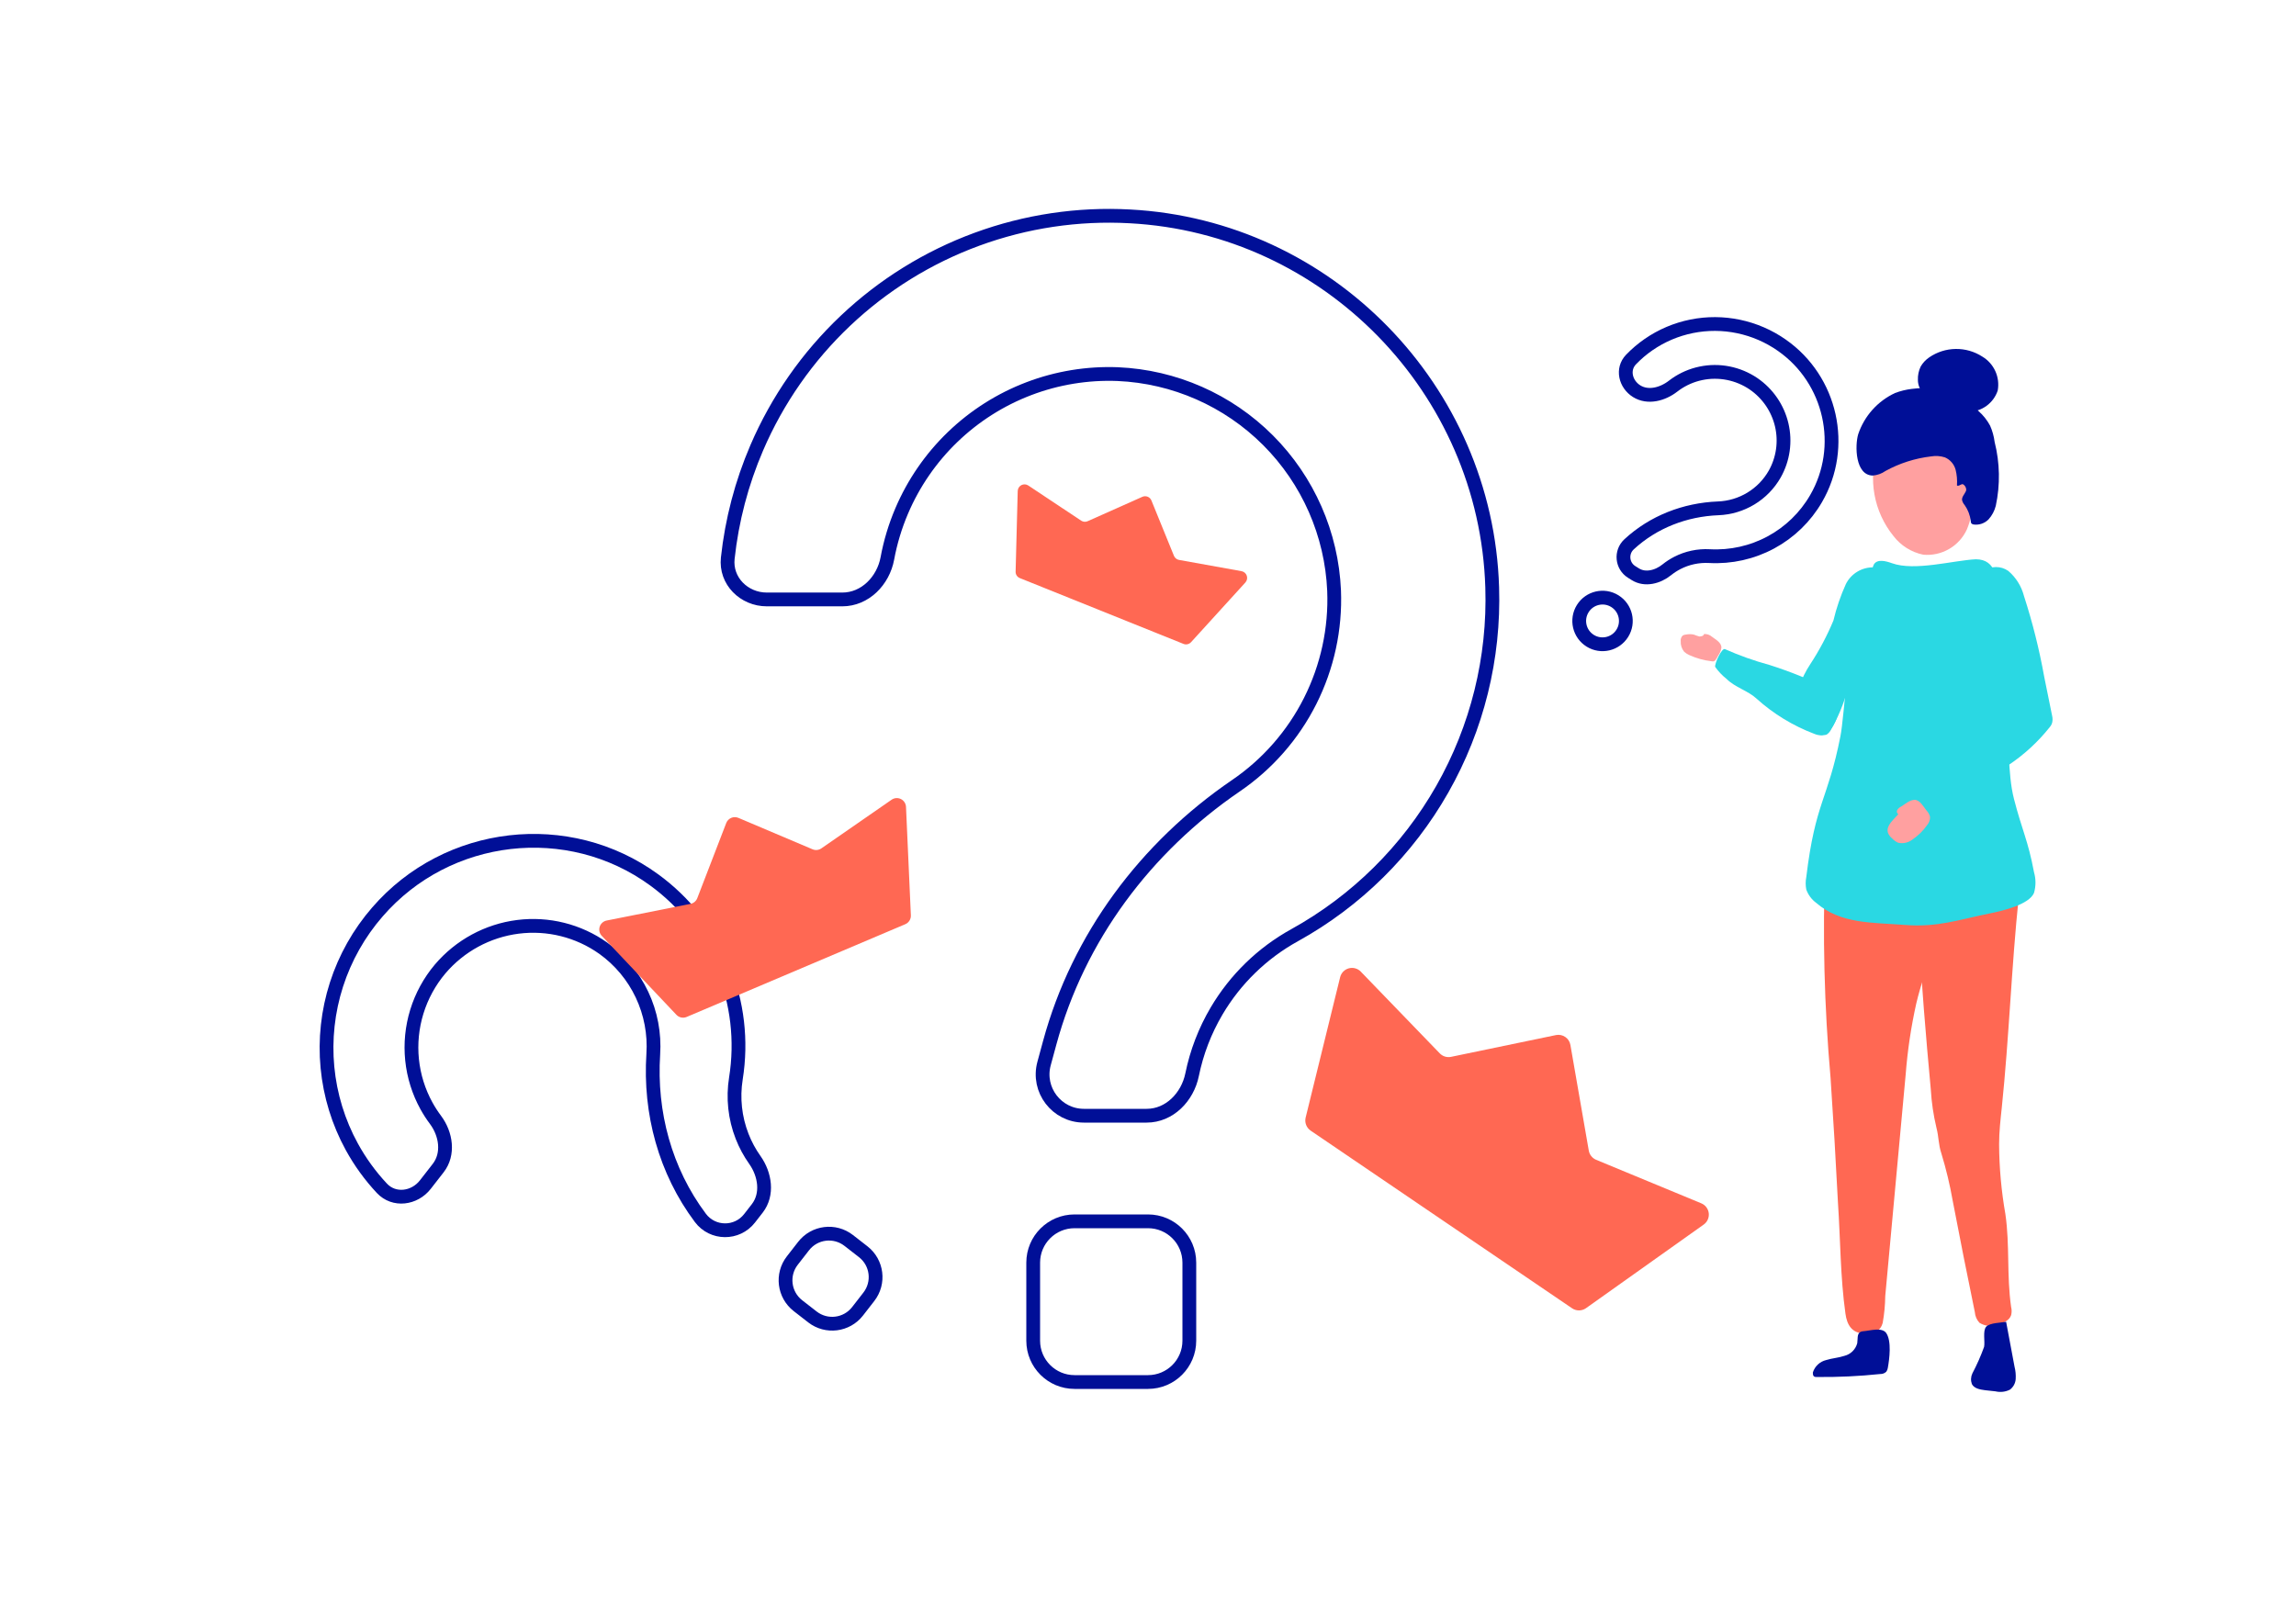
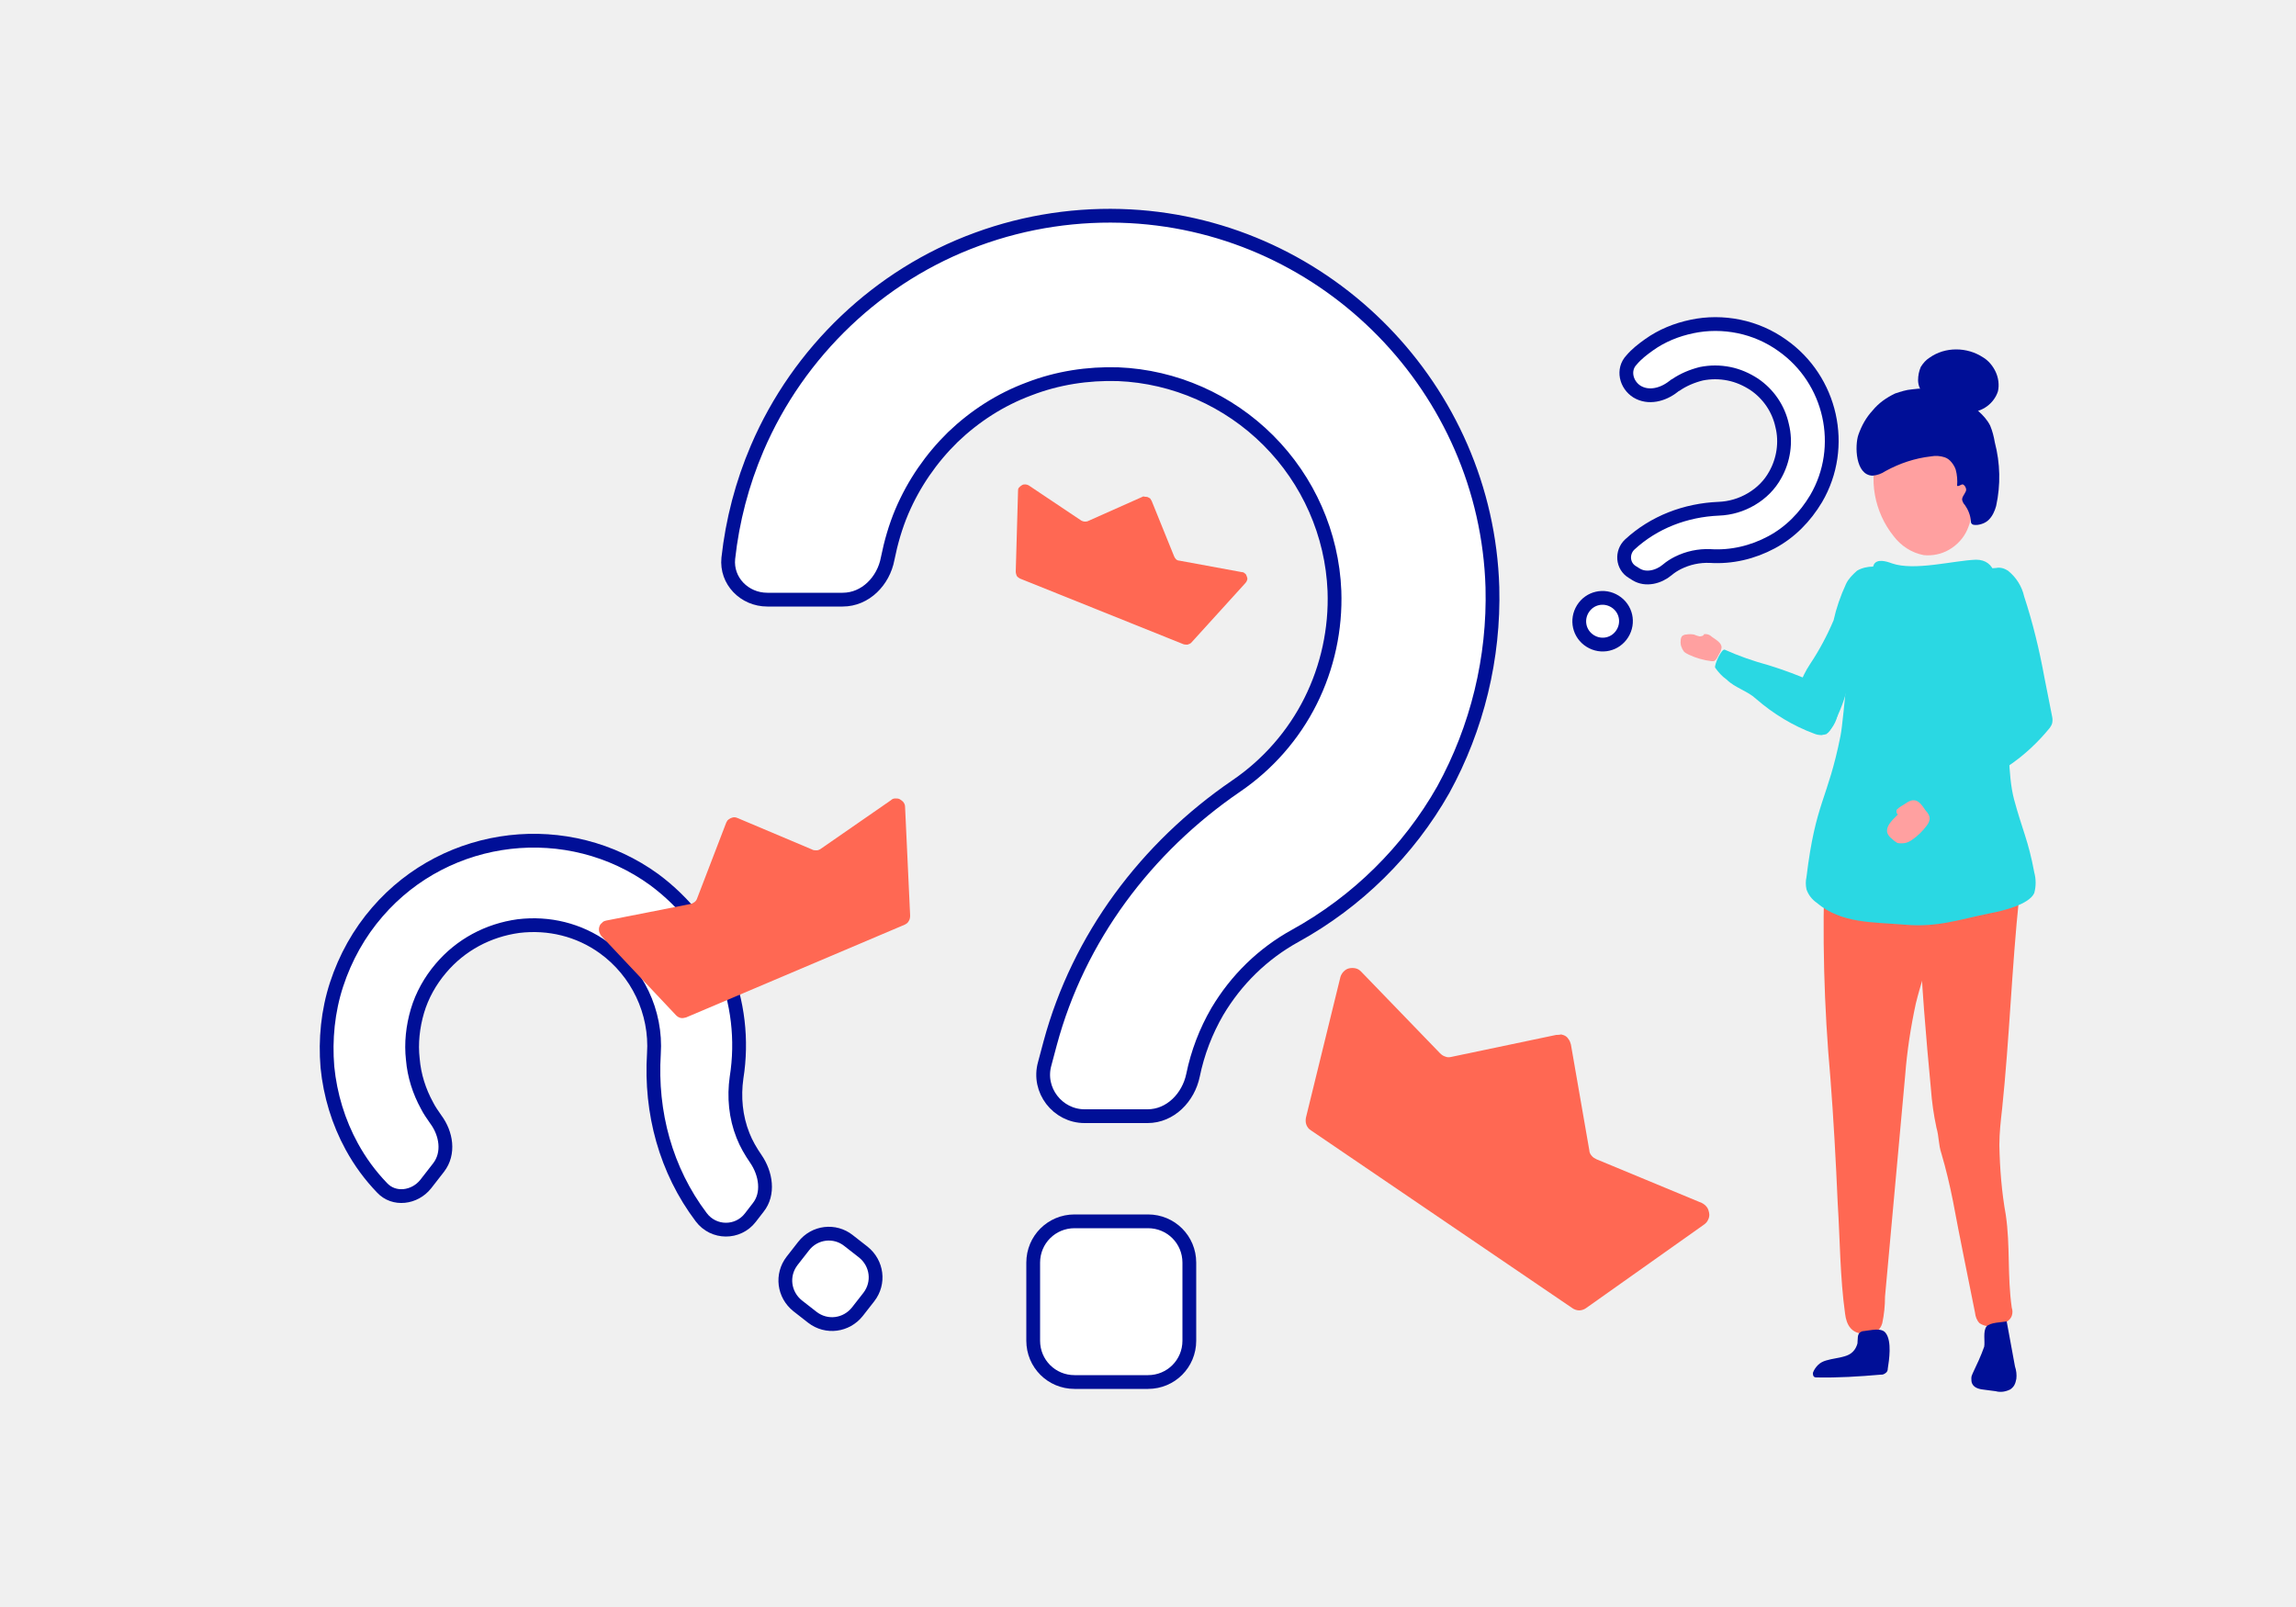
- <svg xmlns="http://www.w3.org/2000/svg" width="500" height="350" viewBox="0 0 500 350" fill="none">
-   <rect width="500" height="350" fill="white" />
-   <path d="M373.24 144.023C373.081 144.069 372.913 144.069 372.754 144.023C371.054 143.829 369.396 143.368 367.841 142.656C367.44 142.48 367.072 142.237 366.752 141.938C366.222 141.287 365.957 140.459 366.01 139.621C365.983 139.4 366.009 139.176 366.086 138.966C366.162 138.757 366.287 138.569 366.451 138.417C366.659 138.286 366.899 138.214 367.146 138.208C367.711 138.092 368.295 138.092 368.861 138.208C369.255 138.368 369.657 138.507 370.066 138.625C370.483 138.625 371.016 138.509 371.085 138.093C371.395 138.069 371.707 138.108 372.001 138.208C372.296 138.307 372.568 138.465 372.8 138.672C373.565 139.251 374.955 139.969 374.862 141.104C374.791 141.58 374.626 142.037 374.376 142.448C374.051 142.865 373.75 143.814 373.24 144.023Z" fill="#FFA0A0" />
-   <path d="M395.139 159.845C395.636 160.058 396.173 160.161 396.714 160.146C397.142 160.055 397.547 159.878 397.905 159.628C398.263 159.377 398.568 159.057 398.8 158.687C400.057 156.955 400.604 154.808 400.329 152.687C400.281 152.105 400.082 151.546 399.75 151.065C399.34 150.601 398.823 150.243 398.244 150.023C394.064 147.96 389.734 146.218 385.29 144.81C381.994 143.914 378.772 142.768 375.65 141.382C374.932 141.034 373.333 144.648 373.518 145.25C374.223 146.245 375.066 147.134 376.021 147.891C377.828 149.698 380.656 150.44 382.463 152.107C386.166 155.457 390.466 158.082 395.139 159.845Z" fill="#2AD8E3" />
-   <path d="M401.975 127.205C400.82 129.761 399.912 132.422 399.263 135.151C397.88 138.475 396.189 141.662 394.212 144.672C392.223 147.686 391.02 151.151 390.713 154.749C390.644 155.509 390.797 156.274 391.153 156.949C391.624 157.573 392.246 158.067 392.96 158.386L395.44 159.66C395.778 159.881 396.16 160.027 396.56 160.087C396.96 160.147 397.369 160.12 397.757 160.007C398.095 159.796 398.38 159.511 398.591 159.173C400.285 156.275 401.572 153.157 402.415 149.907C404.269 144.579 407.049 139.598 409.367 134.456C410.919 131.004 414.326 124.425 407.999 123.568C406.754 123.542 405.526 123.87 404.46 124.514C403.393 125.157 402.531 126.091 401.975 127.205Z" fill="#2AD8E3" />
-   <path d="M420.467 237.241C420.63 240.059 421.041 242.857 421.695 245.604C422.251 247.735 422.089 249.171 422.784 251.256C423.812 254.623 424.633 258.05 425.24 261.518C426.785 269.611 428.392 277.696 430.06 285.773C430.122 286.635 430.473 287.451 431.057 288.089C431.68 288.481 432.387 288.72 433.12 288.784C433.854 288.848 434.592 288.737 435.274 288.46C436.386 288.066 437.591 287.556 437.962 286.444C438.113 285.859 438.113 285.246 437.962 284.661C436.966 277.711 437.707 271.248 436.711 264.414C435.829 259.388 435.371 254.297 435.344 249.194C435.344 246.553 435.645 243.913 435.923 241.295C437.522 225.959 438.032 210.601 439.631 195.265C439.788 194.478 439.673 193.662 439.306 192.948C438.845 192.415 438.216 192.055 437.522 191.929C432.698 190.499 427.581 190.371 422.691 191.558C420.582 192.068 418.613 192.323 417.918 194.454C417.548 197.059 417.548 199.703 417.918 202.307C418.358 213.936 419.401 225.589 420.467 237.241Z" fill="#FF6853" />
-   <path d="M398.638 234.716C397.267 219.196 396.88 203.606 397.479 188.037C397.413 186.703 397.788 185.385 398.545 184.285C399.934 183.01 401.758 182.314 403.643 182.339C407.188 181.722 410.808 181.66 414.372 182.153C416.11 182.382 417.767 183.023 419.206 184.022C420.645 185.021 421.824 186.351 422.645 187.898C423.359 189.983 423.535 192.214 423.155 194.385C422.717 198.434 421.942 202.441 420.837 206.361C419.748 210.438 418.288 214.423 417.315 218.523C416.173 223.635 415.399 228.822 414.998 234.044L410.549 282.298C410.526 284.256 410.34 286.208 409.992 288.135C409.529 289.85 408.278 290.452 406.192 290.452C403.272 290.452 402.206 288.529 401.882 286.097C400.77 278.221 400.793 270.02 400.26 262.074C399.796 252.947 399.256 243.828 398.638 234.716Z" fill="#FF6853" />
-   <path d="M423.456 94.588C426.093 97.052 427.954 100.232 428.809 103.738C430.033 107.533 429.86 111.641 428.322 115.321C427.501 117.106 426.146 118.592 424.445 119.576C422.743 120.559 420.778 120.991 418.821 120.811C416.239 120.275 413.936 118.827 412.333 116.734C410.219 114.12 408.799 111.015 408.204 107.707C407.608 104.399 407.857 100.994 408.926 97.808C409.784 95.236 411.244 92.086 413.932 91.414C415.652 91.261 417.386 91.464 419.024 92.01C420.663 92.556 422.171 93.433 423.456 94.588Z" fill="#FFA0A0" />
-   <path d="M407.837 103.576C408.829 103.497 409.782 103.153 410.595 102.58C413.666 100.894 417.033 99.816 420.513 99.406C421.527 99.23 422.568 99.302 423.548 99.615C424.109 99.858 424.608 100.224 425.009 100.684C425.41 101.145 425.702 101.69 425.866 102.279C426.151 103.405 426.253 104.571 426.167 105.73C426.491 105.962 426.885 105.545 427.279 105.452C427.673 105.36 428.415 106.309 428.114 106.981C427.812 107.653 427.187 108.232 427.279 108.927C427.374 109.322 427.565 109.688 427.835 109.993C428.566 111.03 429.028 112.231 429.179 113.491C429.159 113.69 429.217 113.89 429.342 114.047C429.475 114.136 429.625 114.199 429.782 114.232C430.376 114.316 430.981 114.259 431.548 114.065C432.116 113.872 432.63 113.548 433.049 113.12C433.809 112.275 434.35 111.257 434.625 110.155C435.609 105.564 435.521 100.808 434.37 96.255C434.216 95.024 433.88 93.822 433.374 92.688C432.737 91.508 431.898 90.45 430.894 89.561C429.615 88.301 428.173 87.218 426.607 86.341C423.432 84.788 419.867 84.215 416.365 84.696C415.104 84.843 413.866 85.147 412.68 85.599C410.806 86.472 409.128 87.717 407.75 89.258C406.371 90.799 405.321 92.605 404.663 94.564C403.921 97.043 403.991 103.529 407.837 103.576Z" fill="#000F97" />
-   <path d="M417.662 82.75C417.624 81.743 417.831 80.741 418.265 79.831C418.725 79.036 419.358 78.355 420.119 77.839C421.817 76.669 423.825 76.03 425.887 76.001C427.95 75.972 429.974 76.555 431.705 77.677C432.948 78.422 433.934 79.529 434.53 80.85C435.127 82.171 435.305 83.642 435.042 85.067C434.594 86.406 433.739 87.572 432.597 88.402C431.455 89.232 430.082 89.686 428.67 89.7C424.869 89.769 417.686 87.314 417.662 82.75Z" fill="#000F97" />
-   <path d="M412.008 122.664C410.664 122.178 408.857 121.714 408.092 122.896C407.881 123.308 407.747 123.756 407.698 124.216C406.905 127.468 405.755 130.623 404.269 133.622C402.762 137.444 401.604 156.301 400.793 160.331C398.035 174.37 395.347 174.532 393.354 191.026C393.18 191.921 393.18 192.841 393.354 193.736C393.771 194.905 394.53 195.922 395.532 196.655C400.885 201.288 407.791 200.894 414.835 201.45C421.88 202.006 426.422 200.338 433.374 198.925C436.062 198.392 441.878 197.025 442.944 194.477C443.374 193.002 443.374 191.435 442.944 189.96C441.647 183.01 440.326 180.81 438.588 174.022C437.105 168.3 437.777 161.212 436.479 155.49C434.602 147.15 435.529 138.718 435.112 130.17C435.042 126.44 434.834 121.807 430.269 121.807C425.31 122.062 416.944 124.448 412.008 122.664Z" fill="#2AD8E3" />
-   <path d="M432.076 293.348C431.361 295.328 430.509 297.255 429.527 299.116C429.354 299.475 429.255 299.865 429.235 300.263C429.215 300.661 429.275 301.059 429.411 301.433C429.898 302.406 431.172 302.638 432.238 302.777L434.556 303.031C435.617 303.282 436.733 303.151 437.707 302.661C438.069 302.387 438.369 302.038 438.584 301.638C438.8 301.239 438.928 300.797 438.958 300.344C439.013 299.441 438.927 298.534 438.704 297.657C438.101 294.391 437.499 291.147 436.873 287.881C435.807 288.09 433.281 288.09 432.516 288.97C431.752 289.85 432.308 292.236 432.076 293.348Z" fill="#000F97" />
-   <path d="M405.891 289.921C405.635 289.925 405.383 289.98 405.149 290.083C404.361 290.5 404.593 291.658 404.454 292.539C404.28 293.205 403.93 293.812 403.441 294.297C402.952 294.782 402.341 295.127 401.673 295.295C400.376 295.735 398.985 295.805 397.664 296.222C396.995 296.385 396.379 296.718 395.875 297.189C395.372 297.66 394.998 298.252 394.791 298.909C394.791 299.233 394.791 299.627 395.046 299.789C395.198 299.885 395.378 299.926 395.556 299.905C400.199 299.959 404.841 299.742 409.459 299.257C409.703 299.266 409.945 299.226 410.173 299.138C410.4 299.051 410.607 298.917 410.78 298.747C410.949 298.514 411.06 298.244 411.105 297.959C411.452 296.013 411.985 292.052 410.734 290.292C409.761 289.017 407.235 289.828 405.891 289.921Z" fill="#000F97" />
-   <path d="M437.36 124.355C439.028 125.786 440.218 127.694 440.766 129.822C442.63 135.577 444.101 141.451 445.169 147.405L446.907 155.976C447.01 156.434 447.01 156.909 446.907 157.366C446.813 157.725 446.638 158.057 446.397 158.339C443.838 161.567 440.788 164.373 437.36 166.655L424.522 176.153C423.757 176.709 422.807 177.335 421.903 177.01C421.582 176.875 421.291 176.678 421.046 176.431C420.07 175.576 419.213 174.594 418.497 173.512C418.34 173.323 418.25 173.087 418.242 172.841C418.264 172.674 418.321 172.513 418.408 172.37C418.496 172.226 418.613 172.102 418.752 172.007C423.386 167.767 427.65 163.366 431.821 158.756C433.084 157.558 434.052 156.083 434.648 154.447C434.856 153.559 434.95 152.649 434.926 151.737C434.549 144.448 433.368 137.223 431.404 130.193C431.01 128.386 430.222 125.768 431.868 124.448C432.654 123.849 433.61 123.517 434.598 123.501C435.586 123.484 436.554 123.783 437.36 124.355Z" fill="#2AD8E3" />
-   <path d="M414.048 175.644C413.704 175.804 413.408 176.051 413.19 176.362C413.139 176.439 413.103 176.526 413.086 176.617C413.069 176.708 413.07 176.802 413.089 176.892C413.109 176.983 413.146 177.069 413.199 177.145C413.252 177.221 413.32 177.285 413.399 177.335L412.333 178.47C411.591 179.281 410.803 180.3 411.128 181.343C411.306 181.823 411.61 182.247 412.008 182.57C412.388 182.98 412.845 183.311 413.352 183.543C413.898 183.667 414.464 183.667 415.01 183.543C415.555 183.419 416.066 183.173 416.504 182.825C417.734 181.99 418.802 180.938 419.655 179.721C420.098 179.217 420.331 178.561 420.304 177.891C420.167 177.379 419.904 176.909 419.54 176.524C418.891 175.736 418.103 174.208 416.967 174.208C415.832 174.208 414.789 175.204 414.048 175.644Z" fill="#FFA0A0" />
-   <path d="M250 266H234C229.029 266 225 270.029 225 275V292C225 296.971 229.029 301 234 301H250C254.971 301 259 296.971 259 292V275C259 270.029 254.971 266 250 266Z" fill="white" stroke="#000F97" stroke-width="3" stroke-miterlimit="10" />
-   <path d="M174.997 271.391L172.541 274.548C170.167 277.6 170.717 281.998 173.768 284.371L176.925 286.827C179.977 289.201 184.375 288.651 186.749 285.6L189.204 282.443C191.578 279.391 191.029 274.993 187.977 272.62L184.82 270.164C181.768 267.79 177.37 268.339 174.997 271.391Z" fill="white" stroke="#000F97" stroke-width="3" stroke-miterlimit="10" />
-   <path d="M344.674 132.555C343.191 134.936 343.918 138.067 346.298 139.551C348.678 141.034 351.81 140.307 353.293 137.926C354.776 135.546 354.049 132.414 351.669 130.931C349.289 129.448 346.157 130.175 344.674 132.555Z" fill="white" stroke="#000F97" stroke-width="3" stroke-miterlimit="10" />
-   <path d="M324.958 127.943C323.642 84.793 289.151 49.411 246.066 47.126C234.734 46.503 223.394 48.199 212.738 52.111C202.083 56.022 192.337 62.067 184.095 69.876C175.852 77.684 169.287 87.093 164.8 97.526C161.501 105.198 159.377 113.306 158.484 121.576C157.95 126.518 162.029 130.558 167 130.558H183.423C188.394 130.558 192.34 126.496 193.245 121.609C193.897 118.086 194.935 114.636 196.344 111.323C198.931 105.241 202.718 99.743 207.478 95.161C212.238 90.578 217.874 87.005 224.047 84.654C230.221 82.303 236.805 81.224 243.405 81.481C255.733 82.013 267.413 87.153 276.138 95.887C284.862 104.621 289.996 116.312 290.525 128.65C290.853 136.968 289.061 145.233 285.318 152.666C281.575 160.1 276.003 166.458 269.128 171.142C249.482 184.566 234.84 204.131 228.598 227.106L227.366 231.641C225.812 237.364 230.121 243 236.052 243H249.706C254.672 243 258.609 238.938 259.601 234.072C260.595 229.193 262.396 224.493 264.949 220.171C269.034 213.258 274.894 207.565 281.921 203.686C295.366 196.249 306.498 185.242 314.092 171.877C321.685 158.513 325.446 143.31 324.958 127.943Z" fill="white" stroke="#000F97" stroke-width="3" stroke-miterlimit="10" />
-   <path d="M142.472 191.642C123.79 178.009 97.416 181.043 82.193 198.618C78.18 203.234 75.145 208.616 73.273 214.435C71.402 220.254 70.733 226.388 71.307 232.463C71.882 238.537 73.688 244.425 76.615 249.765C78.417 253.052 80.62 256.088 83.167 258.809C85.809 261.631 90.257 261.049 92.63 257.997L95.425 254.405C97.799 251.353 97.151 246.994 94.835 243.899C94.119 242.942 93.468 241.936 92.886 240.885C91.171 237.784 90.099 234.365 89.737 230.833C89.374 227.3 89.728 223.728 90.776 220.329C91.825 216.929 93.547 213.774 95.84 211.051C100.144 205.981 106.183 202.704 112.762 201.865C119.342 201.027 125.985 202.688 131.377 206.522C135.003 209.118 137.904 212.598 139.809 216.636C141.714 220.673 142.559 225.134 142.264 229.6C141.44 242.372 144.868 255.036 152.518 265.248V265.248C155.183 268.805 160.501 268.853 163.23 265.345L164.905 263.192C167.276 260.143 166.619 255.787 164.385 252.636C163.261 251.052 162.329 249.33 161.614 247.504C160.042 243.492 159.574 239.127 160.259 234.862C161.563 226.697 160.592 218.341 157.453 210.715C154.315 203.089 149.131 196.489 142.472 191.642Z" fill="white" stroke="#000F97" stroke-width="3" stroke-miterlimit="10" />
-   <path d="M395.477 108.612C402.035 97.331 398.79 82.709 388.037 75.194C385.212 73.212 382.014 71.823 378.64 71.113C375.265 70.403 371.783 70.387 368.408 71.064C365.033 71.742 361.834 73.1 359.009 75.055C357.624 76.013 356.343 77.105 355.182 78.312C353.18 80.396 353.962 83.674 356.415 85.203V85.203C358.868 86.731 362.061 85.877 364.346 84.106C364.541 83.955 364.74 83.808 364.944 83.666C366.583 82.522 368.439 81.721 370.4 81.311C372.361 80.901 374.387 80.89 376.356 81.28C378.325 81.67 380.196 82.452 381.858 83.579C384.955 85.698 387.147 88.895 388.003 92.538C388.858 96.181 388.314 100.006 386.478 103.256C385.233 105.443 383.45 107.275 381.296 108.58C379.141 109.885 376.687 110.62 374.164 110.716C366.949 111 360.042 113.665 354.759 118.554V118.554C352.919 120.258 353.203 123.245 355.331 124.571L356.143 125.077C358.266 126.4 361.028 125.67 362.976 124.101C363.679 123.536 364.44 123.039 365.249 122.621C367.408 121.504 369.83 120.987 372.264 121.121C376.922 121.376 381.554 120.342 385.65 118.135C389.746 115.928 393.147 112.632 395.477 108.612Z" fill="white" stroke="#000F97" stroke-width="3" stroke-miterlimit="10" />
-   <path d="M158.15 179.26L151.85 195.61C151.729 195.927 151.53 196.207 151.271 196.426C151.012 196.645 150.702 196.794 150.37 196.86L132.11 200.49C131.759 200.56 131.432 200.722 131.166 200.961C130.899 201.2 130.701 201.505 130.593 201.847C130.485 202.188 130.47 202.552 130.55 202.901C130.631 203.25 130.803 203.571 131.05 203.83L147.3 221.02C147.58 221.316 147.943 221.52 148.341 221.604C148.74 221.688 149.155 221.648 149.53 221.49L197.14 201.29C197.516 201.131 197.834 200.861 198.052 200.516C198.27 200.171 198.378 199.768 198.36 199.36L197.3 175.73C197.283 175.373 197.171 175.027 196.976 174.727C196.78 174.428 196.508 174.187 196.187 174.028C195.866 173.87 195.51 173.801 195.153 173.827C194.796 173.854 194.453 173.976 194.16 174.18L178.86 184.78C178.582 184.971 178.26 185.089 177.924 185.122C177.589 185.155 177.25 185.103 176.94 184.97L160.8 178.13C160.552 178.025 160.286 177.971 160.017 177.971C159.748 177.972 159.482 178.026 159.234 178.132C158.987 178.237 158.764 178.391 158.577 178.585C158.391 178.779 158.246 179.009 158.15 179.26Z" fill="#FF6853" />
-   <path d="M338.87 225.43L315.99 230.18C315.551 230.27 315.096 230.248 314.667 230.115C314.239 229.982 313.851 229.743 313.54 229.42L296.34 211.62C296.01 211.277 295.593 211.029 295.133 210.902C294.674 210.776 294.189 210.774 293.729 210.899C293.27 211.024 292.851 211.27 292.519 211.611C292.187 211.953 291.953 212.377 291.84 212.84L284.33 243.41C284.202 243.938 284.238 244.492 284.433 245C284.628 245.507 284.972 245.943 285.42 246.25L342.35 284.94C342.792 285.242 343.315 285.403 343.85 285.403C344.385 285.403 344.908 285.242 345.35 284.94L371.01 266.71C371.399 266.435 371.707 266.061 371.901 265.627C372.096 265.193 372.171 264.714 372.118 264.241C372.065 263.769 371.885 263.319 371.599 262.938C371.313 262.558 370.93 262.262 370.49 262.08L347.59 252.6C347.177 252.428 346.813 252.155 346.534 251.805C346.254 251.456 346.067 251.041 345.99 250.6L341.99 227.6C341.931 227.251 341.803 226.917 341.614 226.618C341.424 226.32 341.177 226.061 340.886 225.859C340.596 225.657 340.268 225.515 339.921 225.441C339.575 225.368 339.218 225.364 338.87 225.43Z" fill="#FF6853" />
-   <path d="M248.76 108.21L236.87 113.51C236.643 113.614 236.394 113.658 236.146 113.639C235.897 113.619 235.658 113.537 235.45 113.4L223.93 105.74C223.709 105.593 223.453 105.508 223.189 105.494C222.924 105.48 222.66 105.537 222.425 105.66C222.19 105.782 221.992 105.966 221.852 106.191C221.712 106.416 221.636 106.675 221.63 106.94L221.17 124.5C221.16 124.803 221.244 125.101 221.41 125.353C221.577 125.606 221.818 125.8 222.1 125.91L257.73 140.24C258.011 140.352 258.319 140.375 258.614 140.307C258.909 140.239 259.176 140.083 259.38 139.86L271.21 126.86C271.387 126.663 271.508 126.422 271.561 126.163C271.613 125.903 271.596 125.635 271.51 125.384C271.425 125.133 271.274 124.91 271.074 124.737C270.873 124.564 270.63 124.448 270.37 124.4L256.76 121.95C256.514 121.906 256.283 121.8 256.089 121.643C255.895 121.486 255.744 121.282 255.65 121.05L250.74 108.99C250.664 108.807 250.551 108.64 250.41 108.501C250.268 108.362 250.1 108.253 249.915 108.18C249.73 108.107 249.533 108.073 249.335 108.078C249.136 108.083 248.941 108.128 248.76 108.21Z" fill="#FF6853" />
+ <svg xmlns="http://www.w3.org/2000/svg" version="1.1" id="Layer_1" x="0px" y="0px" viewBox="0 0 500 350" style="enable-background:new 0 0 500 350;" xml:space="preserve">
+   <style type="text/css">
+ 	.st0{fill:#FFA0A0;}
+ 	.st1{fill:#2AD8E3;}
+ 	.st2{fill:#FF6853;}
+ 	.st3{fill:#000F97;}
+ 	.st4{fill:#FFFFFF;stroke:#000F97;stroke-width:3;stroke-miterlimit:10;}
+ </style>
+   <path class="st0" d="M373.2,144c-0.2,0-0.3,0-0.5,0c-1.7-0.2-3.4-0.7-4.9-1.4c-0.4-0.2-0.8-0.4-1.1-0.7c-0.5-0.7-0.8-1.5-0.7-2.3  c0-0.2,0-0.4,0.1-0.7c0.1-0.2,0.2-0.4,0.4-0.5c0.2-0.1,0.4-0.2,0.7-0.2c0.6-0.1,1.1-0.1,1.7,0c0.4,0.2,0.8,0.3,1.2,0.4  c0.4,0,0.9-0.1,1-0.5c0.3,0,0.6,0,0.9,0.1c0.3,0.1,0.6,0.3,0.8,0.5c0.8,0.6,2.2,1.3,2.1,2.4c-0.1,0.5-0.2,0.9-0.5,1.3  C374.1,142.9,373.8,143.8,373.2,144z" />
+   <path class="st1" d="M395.1,159.8c0.5,0.2,1,0.3,1.6,0.3c0.4-0.1,0.8-0.3,1.2-0.5c0.4-0.3,0.7-0.6,0.9-0.9c1.3-1.7,1.8-3.9,1.5-6  c0-0.6-0.2-1.1-0.6-1.6c-0.4-0.5-0.9-0.8-1.5-1c-4.2-2.1-8.5-3.8-13-5.2c-3.3-0.9-6.5-2-9.6-3.4c-0.7-0.3-2.3,3.3-2.1,3.9  c0.7,1,1.5,1.9,2.5,2.6c1.8,1.8,4.6,2.5,6.4,4.2C386.2,155.5,390.5,158.1,395.1,159.8z" />
+   <path class="st1" d="M402,127.2c-1.2,2.6-2.1,5.2-2.7,7.9c-1.4,3.3-3.1,6.5-5.1,9.5c-2,3-3.2,6.5-3.5,10.1c-0.1,0.8,0.1,1.5,0.4,2.2  c0.5,0.6,1.1,1.1,1.8,1.4l2.5,1.3c0.3,0.2,0.7,0.4,1.1,0.4c0.4,0.1,0.8,0,1.2-0.1c0.3-0.2,0.6-0.5,0.8-0.8c1.7-2.9,3-6,3.8-9.3  c1.9-5.3,4.6-10.3,7-15.5c1.6-3.5,5-10-1.4-10.9c-1.2,0-2.5,0.3-3.5,0.9C403.4,125.2,402.5,126.1,402,127.2z" />
+   <path class="st2" d="M420.5,237.2c0.2,2.8,0.6,5.6,1.2,8.4c0.6,2.1,0.4,3.6,1.1,5.7c1,3.4,1.8,6.8,2.5,10.3  c1.5,8.1,3.2,16.2,4.8,24.3c0.1,0.9,0.4,1.7,1,2.3c0.6,0.4,1.3,0.6,2.1,0.7c0.7,0.1,1.5,0,2.2-0.3c1.1-0.4,2.3-0.9,2.7-2  c0.2-0.6,0.2-1.2,0-1.8c-1-7-0.3-13.4-1.3-20.2c-0.9-5-1.3-10.1-1.4-15.2c0-2.6,0.3-5.3,0.6-7.9c1.6-15.3,2.1-30.7,3.7-46  c0.2-0.8,0-1.6-0.3-2.3c-0.5-0.5-1.1-0.9-1.8-1c-4.8-1.4-9.9-1.6-14.8-0.4c-2.1,0.5-4.1,0.8-4.8,2.9c-0.4,2.6-0.4,5.2,0,7.9  C418.4,213.9,419.4,225.6,420.5,237.2z" />
+   <path class="st2" d="M398.6,234.7c-1.4-15.5-1.8-31.1-1.2-46.7c-0.1-1.3,0.3-2.7,1.1-3.8c1.4-1.3,3.2-2,5.1-1.9  c3.5-0.6,7.2-0.7,10.7-0.2c1.7,0.2,3.4,0.9,4.8,1.9c1.4,1,2.6,2.3,3.4,3.9c0.7,2.1,0.9,4.3,0.5,6.5c-0.4,4-1.2,8.1-2.3,12  c-1.1,4.1-2.5,8.1-3.5,12.2c-1.1,5.1-1.9,10.3-2.3,15.5l-4.4,48.3c0,2-0.2,3.9-0.6,5.8c-0.5,1.7-1.7,2.3-3.8,2.3  c-2.9,0-4-1.9-4.3-4.4c-1.1-7.9-1.1-16.1-1.6-24C399.8,252.9,399.3,243.8,398.6,234.7z" />
+   <path class="st0" d="M423.5,94.6c2.6,2.5,4.5,5.6,5.4,9.2c1.2,3.8,1.1,7.9-0.5,11.6c-0.8,1.8-2.2,3.3-3.9,4.3  c-1.7,1-3.7,1.4-5.6,1.2c-2.6-0.5-4.9-2-6.5-4.1c-2.1-2.6-3.5-5.7-4.1-9c-0.6-3.3-0.3-6.7,0.7-9.9c0.9-2.6,2.3-5.7,5-6.4  c1.7-0.2,3.5,0.1,5.1,0.6C420.7,92.6,422.2,93.4,423.5,94.6z" />
+   <path class="st3" d="M407.8,103.6c1-0.1,1.9-0.4,2.8-1c3.1-1.7,6.4-2.8,9.9-3.2c1-0.2,2.1-0.1,3,0.2c0.6,0.2,1.1,0.6,1.5,1.1  c0.4,0.5,0.7,1,0.9,1.6c0.3,1.1,0.4,2.3,0.3,3.5c0.3,0.2,0.7-0.2,1.1-0.3c0.4-0.1,1.1,0.9,0.8,1.5c-0.3,0.7-0.9,1.3-0.8,1.9  c0.1,0.4,0.3,0.8,0.6,1.1c0.7,1,1.2,2.2,1.3,3.5c0,0.2,0,0.4,0.2,0.6c0.1,0.1,0.3,0.2,0.4,0.2c0.6,0.1,1.2,0,1.8-0.2  c0.6-0.2,1.1-0.5,1.5-0.9c0.8-0.8,1.3-1.9,1.6-3c1-4.6,0.9-9.3-0.3-13.9c-0.2-1.2-0.5-2.4-1-3.6c-0.6-1.2-1.5-2.2-2.5-3.1  c-1.3-1.3-2.7-2.3-4.3-3.2c-3.2-1.6-6.7-2.1-10.2-1.6c-1.3,0.1-2.5,0.5-3.7,0.9c-1.9,0.9-3.6,2.1-4.9,3.7c-1.4,1.5-2.4,3.3-3.1,5.3  C403.9,97,404,103.5,407.8,103.6z" />
+   <path class="st3" d="M417.7,82.8c0-1,0.2-2,0.6-2.9c0.5-0.8,1.1-1.5,1.9-2c1.7-1.2,3.7-1.8,5.8-1.8c2.1,0,4.1,0.6,5.8,1.7  c1.2,0.7,2.2,1.9,2.8,3.2c0.6,1.3,0.8,2.8,0.5,4.2c-0.4,1.3-1.3,2.5-2.4,3.3c-1.1,0.8-2.5,1.3-3.9,1.3  C424.9,89.8,417.7,87.3,417.7,82.8z" />
+   <path class="st1" d="M412,122.7c-1.3-0.5-3.2-1-3.9,0.2c-0.2,0.4-0.3,0.9-0.4,1.3c-0.8,3.3-1.9,6.4-3.4,9.4  c-1.5,3.8-2.7,22.7-3.5,26.7c-2.8,14-5.4,14.2-7.4,30.7c-0.2,0.9-0.2,1.8,0,2.7c0.4,1.2,1.2,2.2,2.2,2.9c5.4,4.6,12.3,4.2,19.3,4.8  c7,0.6,11.6-1.1,18.5-2.5c2.7-0.5,8.5-1.9,9.6-4.4c0.4-1.5,0.4-3,0-4.5c-1.3-7-2.6-9.2-4.4-15.9c-1.5-5.7-0.8-12.8-2.1-18.5  c-1.9-8.3-1-16.8-1.4-25.3c-0.1-3.7-0.3-8.4-4.8-8.4C425.3,122.1,416.9,124.4,412,122.7z" />
+   <path class="st3" d="M432.1,293.3c-0.7,2-1.6,3.9-2.5,5.8c-0.2,0.4-0.3,0.7-0.3,1.1c0,0.4,0,0.8,0.2,1.2c0.5,1,1.8,1.2,2.8,1.3  l2.3,0.3c1.1,0.3,2.2,0.1,3.2-0.4c0.4-0.3,0.7-0.6,0.9-1c0.2-0.4,0.3-0.8,0.4-1.3c0.1-0.9,0-1.8-0.3-2.7c-0.6-3.3-1.2-6.5-1.8-9.8  c-1.1,0.2-3.6,0.2-4.4,1.1C431.8,289.9,432.3,292.2,432.1,293.3z" />
+   <path class="st3" d="M405.9,289.9c-0.3,0-0.5,0.1-0.7,0.2c-0.8,0.4-0.6,1.6-0.7,2.5c-0.2,0.7-0.5,1.3-1,1.8c-0.5,0.5-1.1,0.8-1.8,1  c-1.3,0.4-2.7,0.5-4,0.9c-0.7,0.2-1.3,0.5-1.8,1c-0.5,0.5-0.9,1.1-1.1,1.7c0,0.3,0,0.7,0.3,0.9c0.2,0.1,0.3,0.1,0.5,0.1  c4.6,0.1,9.3-0.2,13.9-0.6c0.2,0,0.5,0,0.7-0.1c0.2-0.1,0.4-0.2,0.6-0.4c0.2-0.2,0.3-0.5,0.3-0.8c0.3-1.9,0.9-5.9-0.4-7.7  C409.8,289,407.2,289.8,405.9,289.9z" />
+   <path class="st1" d="M437.4,124.4c1.7,1.4,2.9,3.3,3.4,5.5c1.9,5.8,3.3,11.6,4.4,17.6l1.7,8.6c0.1,0.5,0.1,0.9,0,1.4  c-0.1,0.4-0.3,0.7-0.5,1c-2.6,3.2-5.6,6-9,8.3l-12.8,9.5c-0.8,0.6-1.7,1.2-2.6,0.9c-0.3-0.1-0.6-0.3-0.9-0.6c-1-0.9-1.8-1.8-2.5-2.9  c-0.2-0.2-0.2-0.4-0.3-0.7c0-0.2,0.1-0.3,0.2-0.5c0.1-0.1,0.2-0.3,0.3-0.4c4.6-4.2,8.9-8.6,13.1-13.3c1.3-1.2,2.2-2.7,2.8-4.3  c0.2-0.9,0.3-1.8,0.3-2.7c-0.4-7.3-1.6-14.5-3.5-21.5c-0.4-1.8-1.2-4.4,0.5-5.7c0.8-0.6,1.7-0.9,2.7-0.9  C435.6,123.5,436.6,123.8,437.4,124.4z" />
+   <path class="st0" d="M414,175.6c-0.3,0.2-0.6,0.4-0.9,0.7c-0.1,0.1-0.1,0.2-0.1,0.3c0,0.1,0,0.2,0,0.3c0,0.1,0.1,0.2,0.1,0.3  c0.1,0.1,0.1,0.1,0.2,0.2l-1.1,1.1c-0.7,0.8-1.5,1.8-1.2,2.9c0.2,0.5,0.5,0.9,0.9,1.2c0.4,0.4,0.8,0.7,1.3,1c0.5,0.1,1.1,0.1,1.7,0  c0.5-0.1,1.1-0.4,1.5-0.7c1.2-0.8,2.3-1.9,3.2-3.1c0.4-0.5,0.7-1.2,0.6-1.8c-0.1-0.5-0.4-1-0.8-1.4c-0.6-0.8-1.4-2.3-2.6-2.3  C415.8,174.2,414.8,175.2,414,175.6z" />
+   <path class="st4" d="M250,266h-16c-5,0-9,4-9,9v17c0,5,4,9,9,9h16c5,0,9-4,9-9v-17C259,270,255,266,250,266z" />
+   <path class="st4" d="M175,271.4l-2.5,3.2c-2.4,3.1-1.8,7.4,1.2,9.8l3.2,2.5c3.1,2.4,7.4,1.8,9.8-1.2l2.5-3.2  c2.4-3.1,1.8-7.4-1.2-9.8l-3.2-2.5C181.8,267.8,177.4,268.3,175,271.4z" />
+   <path class="st4" d="M344.7,132.6c-1.5,2.4-0.8,5.5,1.6,7c2.4,1.5,5.5,0.8,7-1.6c1.5-2.4,0.8-5.5-1.6-7S346.2,130.2,344.7,132.6z" />
+   <path class="st4" d="M325,127.9c-1.3-43.1-35.8-78.5-78.9-80.8c-11.3-0.6-22.7,1.1-33.3,5c-10.7,3.9-20.4,10-28.6,17.8  c-8.2,7.8-14.8,17.2-19.3,27.7c-3.3,7.7-5.4,15.8-6.3,24c-0.5,4.9,3.5,9,8.5,9h16.4c5,0,8.9-4.1,9.8-8.9c0.7-3.5,1.7-7,3.1-10.3  c2.6-6.1,6.4-11.6,11.1-16.2c4.8-4.6,10.4-8.2,16.6-10.5c6.2-2.4,12.8-3.4,19.4-3.2c12.3,0.5,24,5.7,32.7,14.4  c8.7,8.7,13.9,20.4,14.4,32.8c0.3,8.3-1.5,16.6-5.2,24c-3.7,7.4-9.3,13.8-16.2,18.5c-19.6,13.4-34.3,33-40.5,56l-1.2,4.5  c-1.6,5.7,2.8,11.4,8.7,11.4h13.7c5,0,8.9-4.1,9.9-8.9c1-4.9,2.8-9.6,5.3-13.9c4.1-6.9,9.9-12.6,17-16.5  c13.4-7.4,24.6-18.4,32.2-31.8C321.7,158.5,325.4,143.3,325,127.9z" />
+   <path class="st4" d="M142.5,191.6c-18.7-13.6-45.1-10.6-60.3,7c-4,4.6-7,10-8.9,15.8c-1.9,5.8-2.5,12-2,18c0.6,6.1,2.4,12,5.3,17.3  c1.8,3.3,4,6.3,6.6,9c2.6,2.8,7.1,2.2,9.5-0.8l2.8-3.6c2.4-3.1,1.7-7.4-0.6-10.5c-0.7-1-1.4-2-1.9-3c-1.7-3.1-2.8-6.5-3.1-10.1  c-0.4-3.5,0-7.1,1-10.5c1-3.4,2.8-6.6,5.1-9.3c4.3-5.1,10.3-8.3,16.9-9.2c6.6-0.8,13.2,0.8,18.6,4.7c3.6,2.6,6.5,6.1,8.4,10.1  c1.9,4,2.8,8.5,2.5,13c-0.8,12.8,2.6,25.4,10.3,35.6l0,0c2.7,3.6,8,3.6,10.7,0.1l1.7-2.2c2.4-3,1.7-7.4-0.5-10.6  c-1.1-1.6-2.1-3.3-2.8-5.1c-1.6-4-2-8.4-1.4-12.6c1.3-8.2,0.3-16.5-2.8-24.1C154.3,203.1,149.1,196.5,142.5,191.6z" />
+   <path class="st4" d="M395.5,108.6c6.6-11.3,3.3-25.9-7.4-33.4c-2.8-2-6-3.4-9.4-4.1c-3.4-0.7-6.9-0.7-10.2,0c-3.4,0.7-6.6,2-9.4,4  c-1.4,1-2.7,2-3.8,3.3c-2,2.1-1.2,5.4,1.2,6.9l0,0c2.5,1.5,5.6,0.7,7.9-1.1c0.2-0.2,0.4-0.3,0.6-0.4c1.6-1.1,3.5-1.9,5.5-2.4  c2-0.4,4-0.4,6,0c2,0.4,3.8,1.2,5.5,2.3c3.1,2.1,5.3,5.3,6.1,9c0.9,3.6,0.3,7.5-1.5,10.7c-1.2,2.2-3,4-5.2,5.3  c-2.2,1.3-4.6,2-7.1,2.1c-7.2,0.3-14.1,2.9-19.4,7.8l0,0c-1.8,1.7-1.6,4.7,0.6,6l0.8,0.5c2.1,1.3,4.9,0.6,6.8-1  c0.7-0.6,1.5-1.1,2.3-1.5c2.2-1.1,4.6-1.6,7-1.5c4.7,0.3,9.3-0.8,13.4-3S393.1,112.6,395.5,108.6z" />
+   <path class="st2" d="M158.1,179.3l-6.3,16.4c-0.1,0.3-0.3,0.6-0.6,0.8c-0.3,0.2-0.6,0.4-0.9,0.4l-18.3,3.6c-0.4,0.1-0.7,0.2-0.9,0.5  c-0.3,0.2-0.5,0.5-0.6,0.9c-0.1,0.3-0.1,0.7,0,1.1c0.1,0.3,0.3,0.7,0.5,0.9l16.2,17.2c0.3,0.3,0.6,0.5,1,0.6c0.4,0.1,0.8,0,1.2-0.1  l47.6-20.2c0.4-0.2,0.7-0.4,0.9-0.8c0.2-0.3,0.3-0.7,0.3-1.2l-1.1-23.6c0-0.4-0.1-0.7-0.3-1c-0.2-0.3-0.5-0.5-0.8-0.7  c-0.3-0.2-0.7-0.2-1-0.2c-0.4,0-0.7,0.1-1,0.4l-15.3,10.6c-0.3,0.2-0.6,0.3-0.9,0.3c-0.3,0-0.7,0-1-0.2l-16.1-6.8  c-0.2-0.1-0.5-0.2-0.8-0.2c-0.3,0-0.5,0.1-0.8,0.2c-0.2,0.1-0.5,0.3-0.7,0.5C158.4,178.8,158.2,179,158.1,179.3z" />
+   <path class="st2" d="M338.9,225.4l-22.9,4.8c-0.4,0.1-0.9,0.1-1.3-0.1c-0.4-0.1-0.8-0.4-1.1-0.7l-17.2-17.8  c-0.3-0.3-0.7-0.6-1.2-0.7c-0.5-0.1-0.9-0.1-1.4,0c-0.5,0.1-0.9,0.4-1.2,0.7c-0.3,0.3-0.6,0.8-0.7,1.2l-7.5,30.6  c-0.1,0.5-0.1,1.1,0.1,1.6c0.2,0.5,0.5,0.9,1,1.2l56.9,38.7c0.4,0.3,1,0.5,1.5,0.5s1.1-0.2,1.5-0.5l25.7-18.2  c0.4-0.3,0.7-0.6,0.9-1.1c0.2-0.4,0.3-0.9,0.2-1.4c-0.1-0.5-0.2-0.9-0.5-1.3c-0.3-0.4-0.7-0.7-1.1-0.9l-22.9-9.5  c-0.4-0.2-0.8-0.4-1.1-0.8c-0.3-0.3-0.5-0.8-0.5-1.2l-4-23c-0.1-0.3-0.2-0.7-0.4-1c-0.2-0.3-0.4-0.6-0.7-0.8c-0.3-0.2-0.6-0.3-1-0.4  C339.6,225.4,339.2,225.4,338.9,225.4z" />
+   <path class="st2" d="M248.8,108.2l-11.9,5.3c-0.2,0.1-0.5,0.1-0.7,0.1c-0.2,0-0.5-0.1-0.7-0.2l-11.5-7.7c-0.2-0.1-0.5-0.2-0.7-0.2  c-0.3,0-0.5,0-0.8,0.2c-0.2,0.1-0.4,0.3-0.6,0.5s-0.2,0.5-0.2,0.7l-0.5,17.6c0,0.3,0.1,0.6,0.2,0.9c0.2,0.3,0.4,0.4,0.7,0.6  l35.6,14.3c0.3,0.1,0.6,0.1,0.9,0.1c0.3-0.1,0.6-0.2,0.8-0.4l11.8-13c0.2-0.2,0.3-0.4,0.4-0.7c0.1-0.3,0-0.5-0.1-0.8  c-0.1-0.3-0.2-0.5-0.4-0.6c-0.2-0.2-0.4-0.3-0.7-0.3l-13.6-2.5c-0.2,0-0.5-0.1-0.7-0.3c-0.2-0.2-0.3-0.4-0.4-0.6l-4.9-12.1  c-0.1-0.2-0.2-0.3-0.3-0.5c-0.1-0.1-0.3-0.2-0.5-0.3c-0.2-0.1-0.4-0.1-0.6-0.1C249.1,108.1,248.9,108.1,248.8,108.2z" />
</svg>
